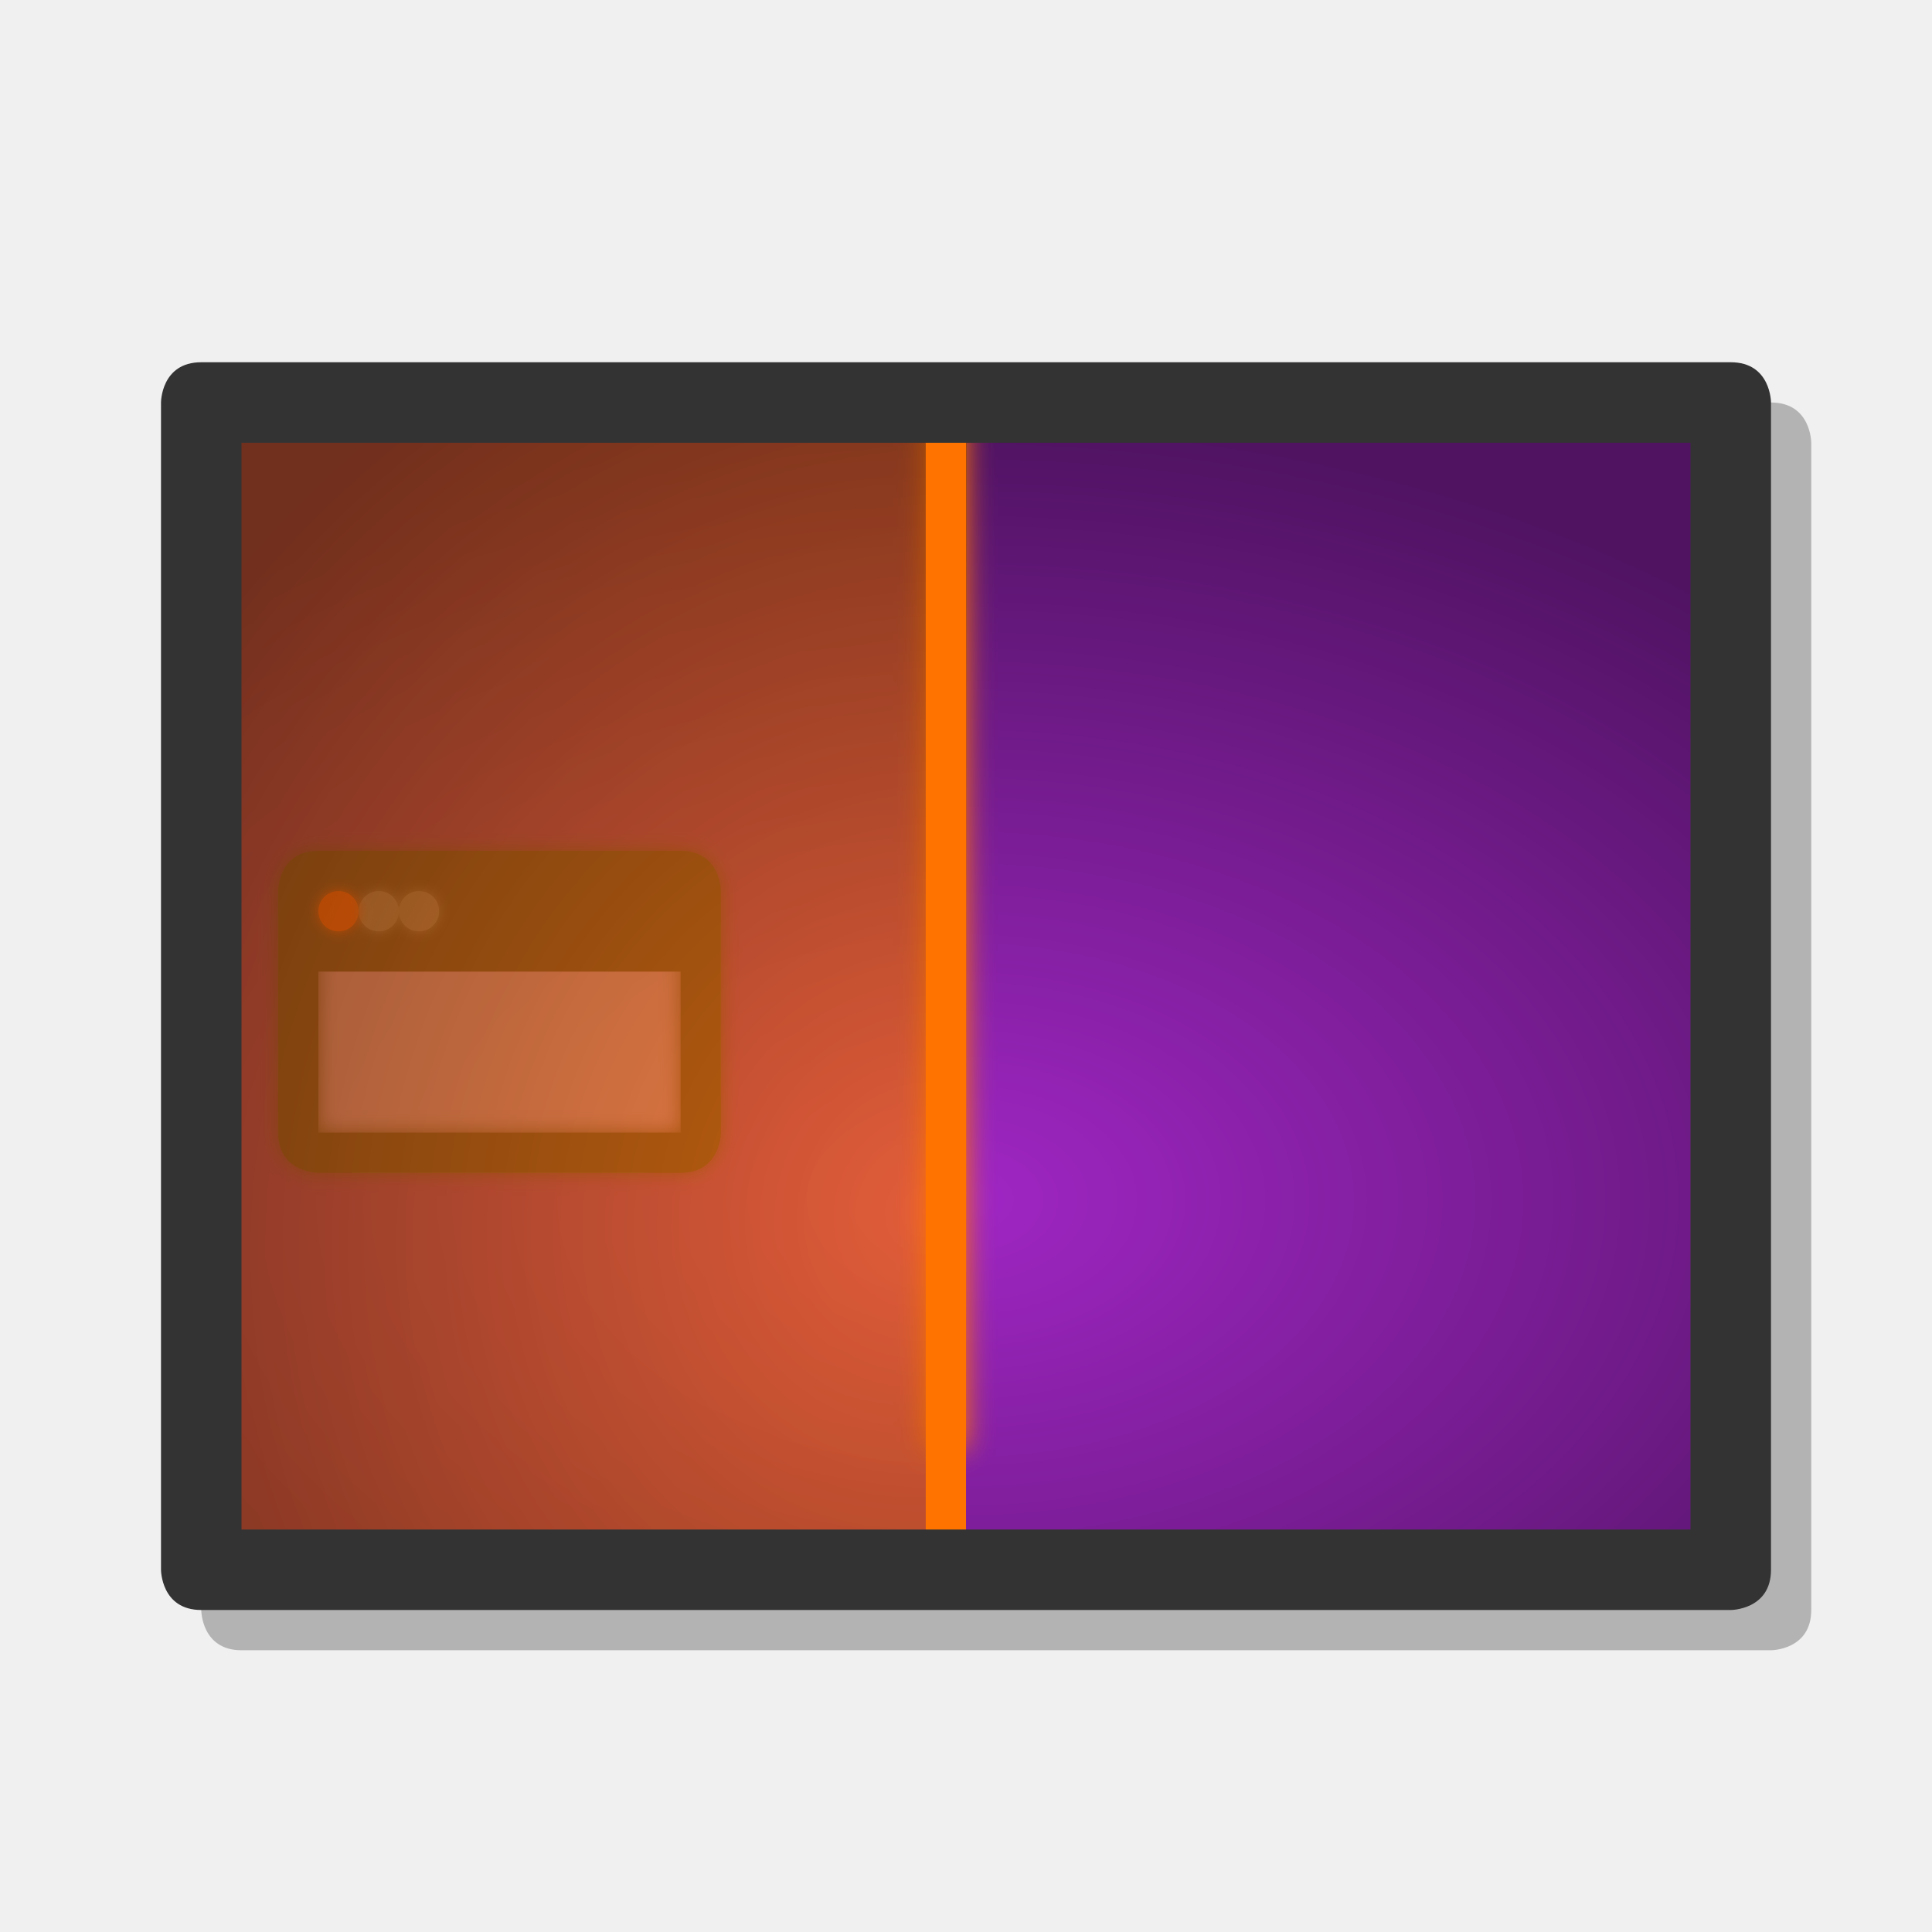
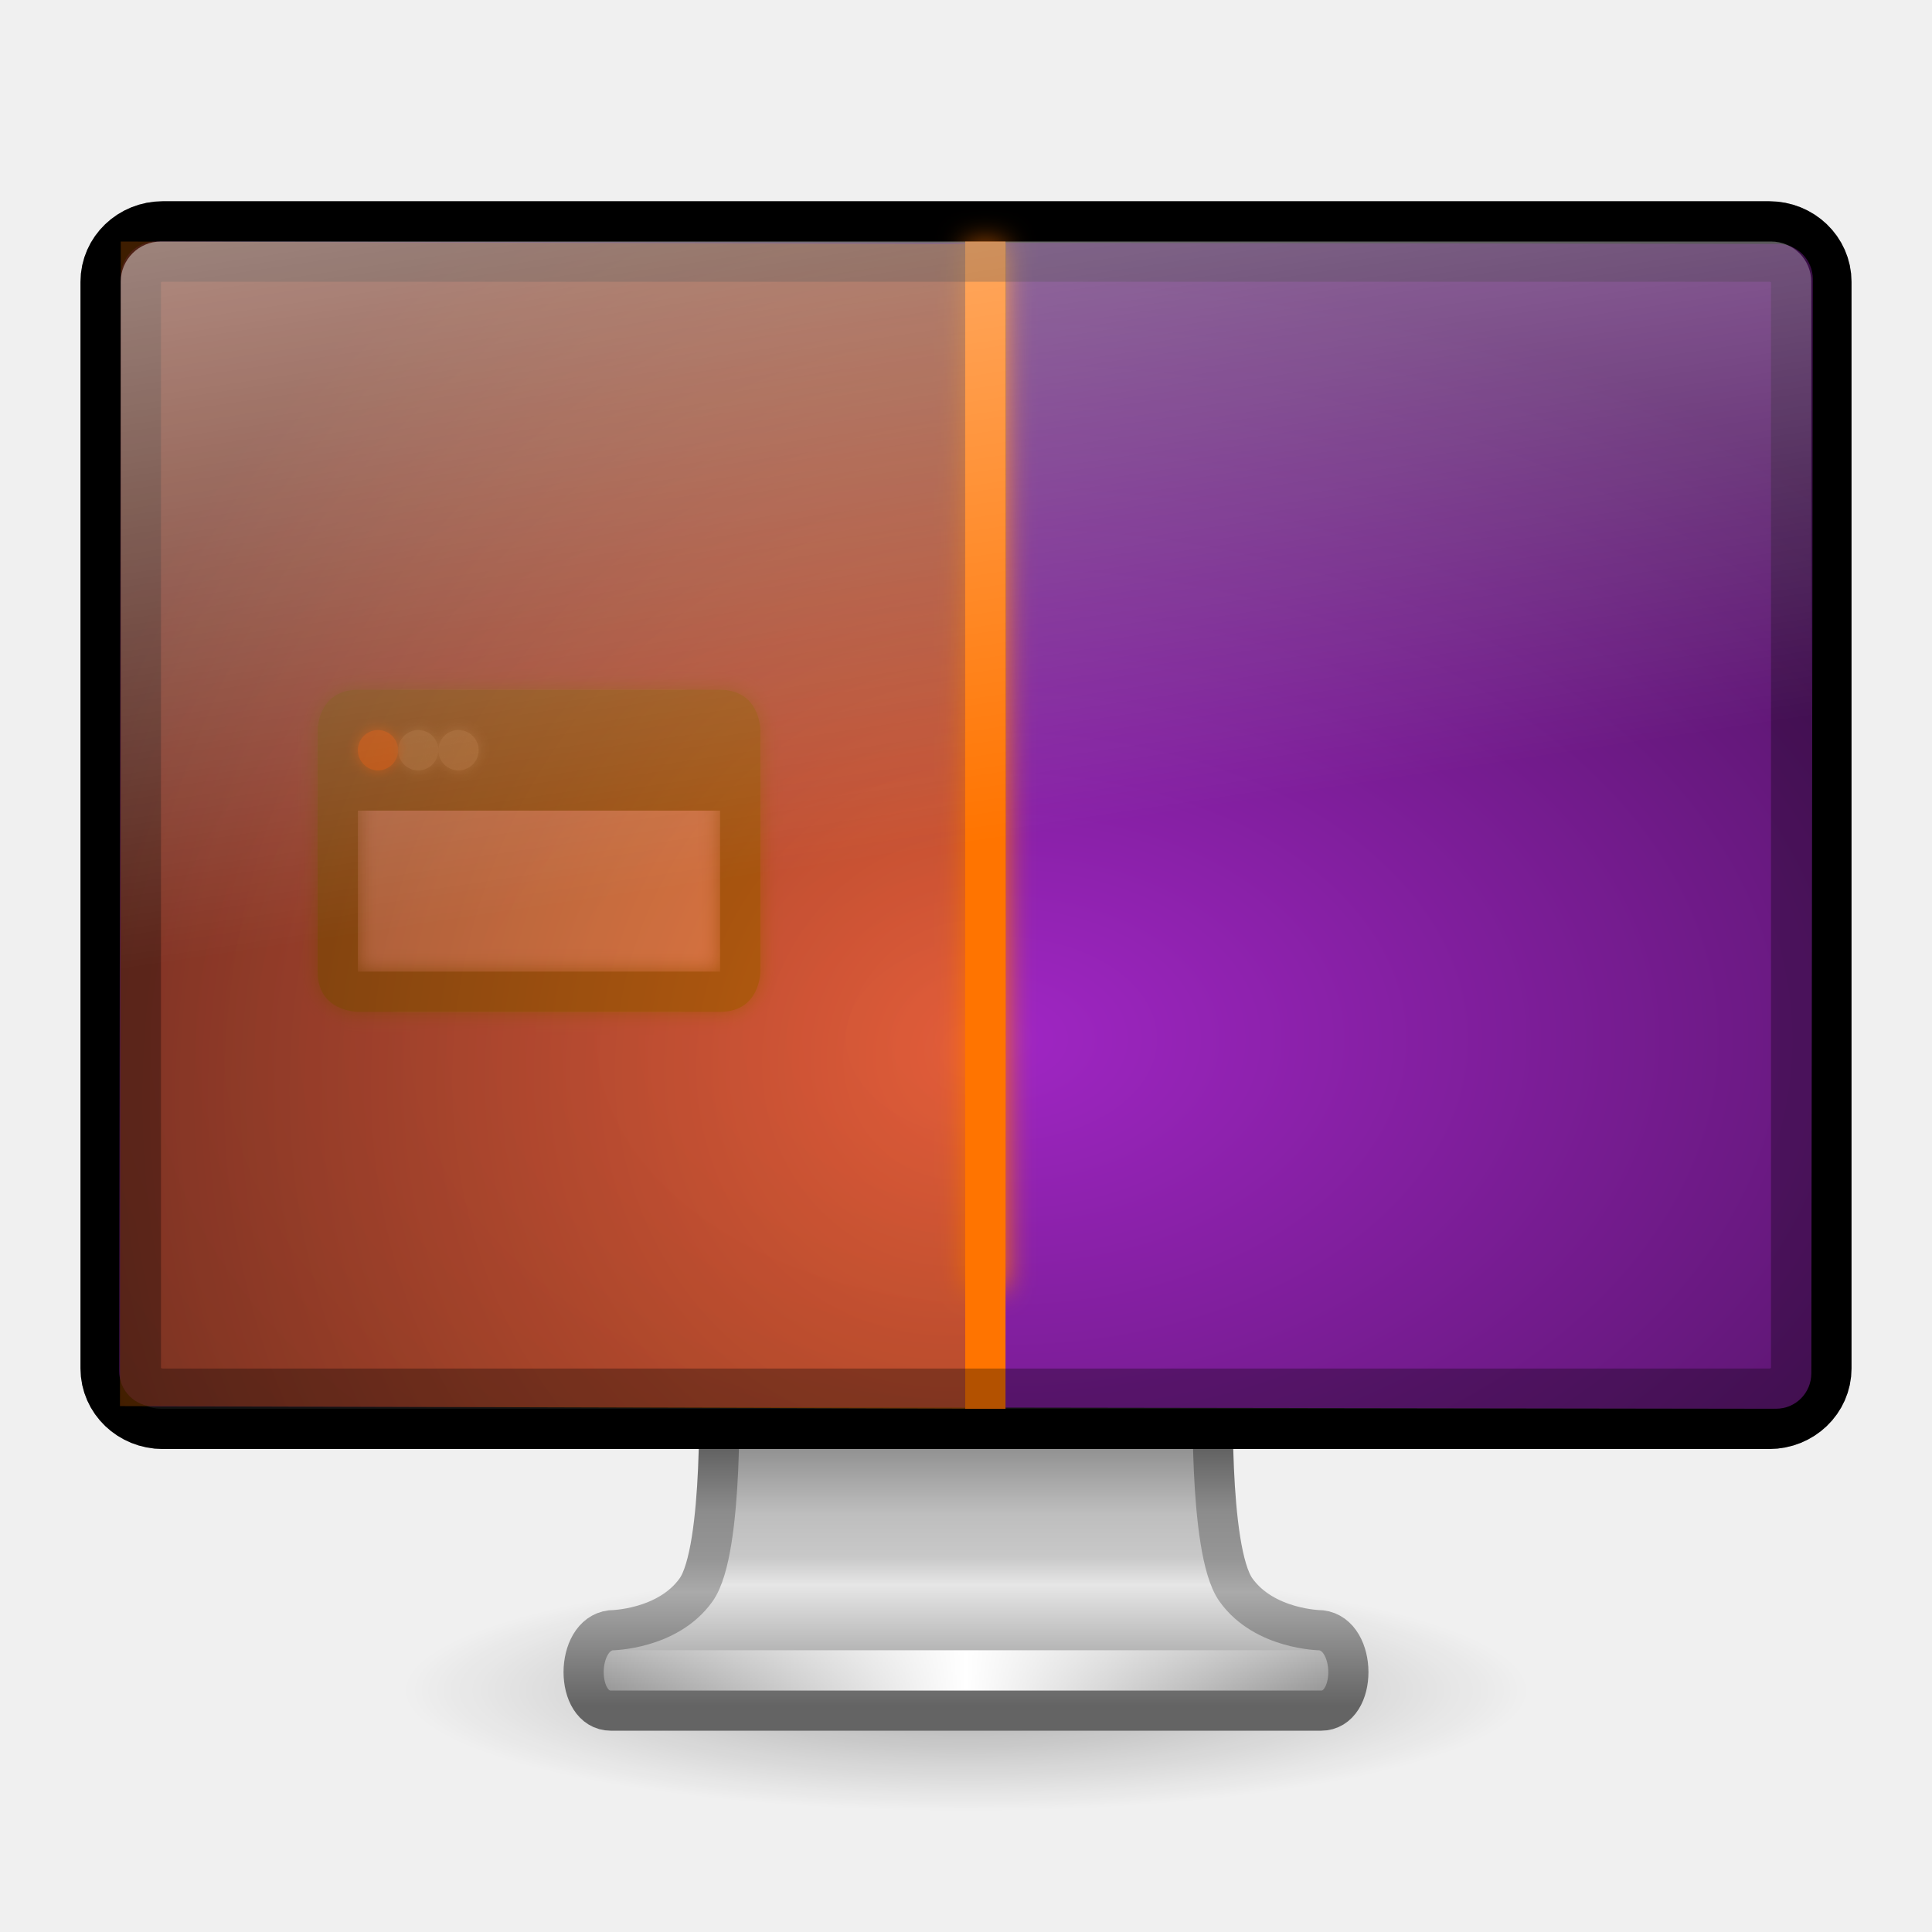
<svg xmlns="http://www.w3.org/2000/svg" xmlns:xlink="http://www.w3.org/1999/xlink" width="48" height="48" id="svg2985" version="1.1">
  <defs id="defs2987">
    <linearGradient id="linearGradient4195">
      <stop id="stop4197" offset="0" style="stop-color:#df5e28;stop-opacity:0.941;" />
      <stop id="stop4199" offset="1" style="stop-color:#1a1716;stop-opacity:0.941" />
    </linearGradient>
    <linearGradient id="linearGradient10954">
      <stop style="stop-color:#909090;stop-opacity:1;" offset="0" id="stop10956" />
      <stop style="stop-color:#cecece;stop-opacity:1" offset="1" id="stop10958" />
    </linearGradient>
    <linearGradient id="linearGradient10938">
      <stop style="stop-color:#dadada;stop-opacity:1" offset="0" id="stop10940" />
      <stop style="stop-color:#f6f6f5;stop-opacity:1" offset="1" id="stop10942" />
    </linearGradient>
    <linearGradient id="linearGradient11438">
      <stop style="stop-color:#babdb6;stop-opacity:1;" offset="0" id="stop11440" />
      <stop style="stop-color:#4a4d46;stop-opacity:1" offset="1" id="stop11442" />
    </linearGradient>
    <linearGradient id="linearGradient10966">
      <stop style="stop-color:#ffffff;stop-opacity:1;" offset="0" id="stop10968" />
      <stop style="stop-color:#f0f0f0;stop-opacity:1" offset="1" id="stop10970" />
    </linearGradient>
    <linearGradient id="linearGradient11473">
      <stop style="stop-color:#3877c4;stop-opacity:1;" offset="0" id="stop11475" />
      <stop id="stop7562" offset="1" style="stop-color:#1c3b62;stop-opacity:1;" />
    </linearGradient>
    <linearGradient id="linearGradient4788">
      <stop id="stop4790" offset="0" style="stop-color:#ffffff;stop-opacity:1;" />
      <stop id="stop4792" offset="1" style="stop-color:#ffffff;stop-opacity:0;" />
    </linearGradient>
    <radialGradient xlink:href="#linearGradient12771" id="radialGradient12777" cx="144.167" cy="129.174" fx="144.167" fy="129.174" r="97.906" gradientTransform="matrix(1.16579,-0.05054328,0.0329754,0.746793,-28.16094,39.99441)" gradientUnits="userSpaceOnUse" />
    <linearGradient id="linearGradient12771">
      <stop style="stop-color:#ffffff;stop-opacity:1;" offset="0" id="stop12773" />
      <stop style="stop-color:#ffffff;stop-opacity:0;" offset="1" id="stop12775" />
    </linearGradient>
    <radialGradient xlink:href="#linearGradient12771" id="radialGradient3521" cx="144.167" cy="129.174" fx="144.167" fy="129.174" r="97.906" gradientTransform="matrix(1.16579,-0.05054328,0.0329754,0.746793,-28.16094,39.99441)" gradientUnits="userSpaceOnUse" />
    <radialGradient xlink:href="#linearGradient12771" id="radialGradient3529" cx="144.167" cy="129.174" fx="144.167" fy="129.174" r="97.906" gradientTransform="matrix(1.16579,-0.05054328,0.0329754,0.746793,-28.16094,39.99441)" gradientUnits="userSpaceOnUse" />
    <radialGradient xlink:href="#linearGradient12771" id="radialGradient3537" cx="144.167" cy="129.174" fx="144.167" fy="129.174" r="97.906" gradientTransform="matrix(1.16579,-0.05054328,0.0329754,0.746793,-28.16094,39.99441)" gradientUnits="userSpaceOnUse" />
    <radialGradient xlink:href="#linearGradient12771" id="radialGradient3545" cx="144.167" cy="129.174" fx="144.167" fy="129.174" r="97.906" gradientTransform="matrix(1.16579,-0.05054328,0.0329754,0.746793,-28.16094,39.99441)" gradientUnits="userSpaceOnUse" />
    <radialGradient xlink:href="#linearGradient12771" id="radialGradient3553" cx="144.167" cy="129.174" fx="144.167" fy="129.174" r="97.906" gradientTransform="matrix(1.16579,-0.05054328,0.0329754,0.746793,-28.16094,39.99441)" gradientUnits="userSpaceOnUse" />
    <radialGradient xlink:href="#linearGradient12771" id="radialGradient3561" cx="144.167" cy="129.174" fx="144.167" fy="129.174" r="97.906" gradientTransform="matrix(1.16579,-0.05054328,0.0329754,0.746793,-28.16094,39.99441)" gradientUnits="userSpaceOnUse" />
    <radialGradient xlink:href="#linearGradient12771" id="radialGradient3569" cx="144.167" cy="129.174" fx="144.167" fy="129.174" r="97.906" gradientTransform="matrix(1.16579,-0.05054328,0.0329754,0.746793,-28.16094,39.99441)" gradientUnits="userSpaceOnUse" />
    <radialGradient xlink:href="#linearGradient12771" id="radialGradient3577" cx="144.167" cy="129.174" fx="144.167" fy="129.174" r="97.906" gradientTransform="matrix(1.16579,-0.05054328,0.0329754,0.746793,-28.16094,39.99441)" gradientUnits="userSpaceOnUse" />
    <radialGradient xlink:href="#linearGradient12771" id="radialGradient3585" cx="144.167" cy="129.174" fx="144.167" fy="129.174" r="97.906" gradientTransform="matrix(1.16579,-0.05054328,0.0329754,0.746793,-28.16094,39.99441)" gradientUnits="userSpaceOnUse" />
    <radialGradient xlink:href="#linearGradient12771" id="radialGradient3593" cx="144.167" cy="129.174" fx="144.167" fy="129.174" r="97.906" gradientTransform="matrix(1.16579,-0.05054328,0.0329754,0.746793,-28.16094,39.99441)" gradientUnits="userSpaceOnUse" />
    <radialGradient xlink:href="#linearGradient12771" id="radialGradient3601" cx="144.167" cy="129.174" fx="144.167" fy="129.174" r="97.906" gradientTransform="matrix(1.16579,-0.05054328,0.0329754,0.746793,-28.16094,39.99441)" gradientUnits="userSpaceOnUse" />
    <radialGradient r="97.906" fy="129.174" fx="144.167" cy="129.174" cx="144.167" gradientTransform="matrix(1.16579,-0.05054328,0.0329754,0.746793,-28.16094,39.99441)" gradientUnits="userSpaceOnUse" id="radialGradient3665" xlink:href="#linearGradient12771" />
    <radialGradient xlink:href="#linearGradient10966" id="radialGradient3348" gradientUnits="userSpaceOnUse" gradientTransform="matrix(0.1709132,2.3948575e-4,-1.885288e-4,0.1345469,-0.8241495,18.42583)" cx="149.565" cy="258.761" fx="149.565" fy="258.761" r="116.231" />
    <linearGradient xlink:href="#linearGradient10938" id="linearGradient3355" gradientUnits="userSpaceOnUse" gradientTransform="matrix(0.1760192,0,0,0.1798063,-1.587065,12.33736)" x1="134.833" y1="68.529" x2="171.903" y2="206.876" />
    <linearGradient xlink:href="#linearGradient11438" id="linearGradient3357" gradientUnits="userSpaceOnUse" x1="184.951" y1="149.21" x2="185.071" y2="236.397" gradientTransform="matrix(0.1798054,0,0,0.1798054,-0.6386018,10.85333)" />
    <radialGradient xlink:href="#linearGradient12771" id="radialGradient3387" gradientUnits="userSpaceOnUse" gradientTransform="matrix(1.16579,-0.05054328,0.0329754,0.746793,-28.16094,39.99441)" cx="144.167" cy="129.174" fx="144.167" fy="129.174" r="97.906" />
    <radialGradient xlink:href="#linearGradient4788" id="radialGradient3404" gradientUnits="userSpaceOnUse" gradientTransform="matrix(-1.824376,0.00876531,-0.00620867,-1.307801,609.5291,98.0673)" cx="326.021" cy="58" fx="326.021" fy="58" r="12.5" />
    <radialGradient xlink:href="#linearGradient4788" id="radialGradient3407" gradientUnits="userSpaceOnUse" gradientTransform="matrix(-1.888202,0.00857771,-0.00642588,-1.279811,636.8603,96.52335)" cx="326.021" cy="58" fx="326.021" fy="58" r="12.5" />
    <radialGradient xlink:href="#linearGradient11473" id="radialGradient4014" gradientUnits="userSpaceOnUse" gradientTransform="matrix(0.2708409,0,0,0.1777665,-16.45829,8.840227)" cx="149.565" cy="190.137" fx="149.565" fy="190.137" r="108.515" />
    <radialGradient xlink:href="#linearGradient11473" id="radialGradient4017" gradientUnits="userSpaceOnUse" gradientTransform="matrix(0.2785812,3.9175803e-4,-2.5360296e-4,0.1816378,-17.6272,7.97491)" cx="149.565" cy="190.137" fx="149.565" fy="190.137" r="108.515" />
    <linearGradient xlink:href="#linearGradient10954" id="linearGradient4020" gradientUnits="userSpaceOnUse" gradientTransform="matrix(0.1696838,2.3939518e-4,-2.3776336e-4,0.1708486,-1.344677,13.52782)" x1="141.315" y1="237.286" x2="141.315" y2="57.029" />
    <radialGradient xlink:href="#linearGradient4195-5" id="radialGradient3889" gradientUnits="userSpaceOnUse" gradientTransform="matrix(0.2031251,-0.08812329,0.1236326,0.3357866,-42.38554,-18.85971)" cx="189.702" cy="230.104" fx="189.702" fy="230.104" r="108.515" />
    <linearGradient id="linearGradient4195-5">
      <stop id="stop4197-5" offset="0" style="stop-color:#ff5200;stop-opacity:1;" />
      <stop id="stop4199-9" offset="1" style="stop-color:#1a1716;stop-opacity:0.941" />
    </linearGradient>
    <radialGradient r="108.515" fy="230.104" fx="189.702" cy="230.104" cx="189.702" gradientTransform="matrix(0.2031251,-0.08812329,0.1236326,0.3357866,-42.94693,-18.04641)" gradientUnits="userSpaceOnUse" id="radialGradient3099" xlink:href="#linearGradient4195-5" />
    <linearGradient xlink:href="#linearGradient10954-4" id="linearGradient4020-4" gradientUnits="userSpaceOnUse" gradientTransform="matrix(0.1696838,2.3939518e-4,-2.3776336e-4,0.1708486,-4.944677,-6.472182)" x1="141.315" y1="237.286" x2="141.315" y2="57.029" />
    <linearGradient id="linearGradient10954-4">
      <stop style="stop-color:#a4a4a4;stop-opacity:1;" offset="0" id="stop10956-8" />
      <stop style="stop-color:#cecece;stop-opacity:1" offset="1" id="stop10958-8" />
    </linearGradient>
    <linearGradient xlink:href="#linearGradient10954-4" id="linearGradient6521" gradientUnits="userSpaceOnUse" gradientTransform="matrix(0.1696838,2.3939518e-4,-2.3776336e-4,0.1708486,-1.344678,13.52782)" x1="141.315" y1="237.286" x2="141.315" y2="57.029" />
    <radialGradient xlink:href="#linearGradient11473" id="radialGradient3843" gradientUnits="userSpaceOnUse" gradientTransform="matrix(0.2708409,0,0,0.1777665,-16.10474,8.839727)" cx="149.565" cy="190.137" fx="149.565" fy="190.137" r="108.515" />
    <radialGradient xlink:href="#linearGradient11473" id="radialGradient3848" gradientUnits="userSpaceOnUse" gradientTransform="matrix(0.2708409,0,0,0.1777665,-16.45829,8.840227)" cx="149.565" cy="190.137" fx="149.565" fy="190.137" r="108.515" />
    <radialGradient xlink:href="#linearGradient11473" id="radialGradient3865" gradientUnits="userSpaceOnUse" gradientTransform="matrix(0.2708409,0,0,0.1777665,-16.45829,8.840227)" cx="149.565" cy="190.137" fx="149.565" fy="190.137" r="108.515" />
    <radialGradient xlink:href="#linearGradient11473" id="radialGradient3910" gradientUnits="userSpaceOnUse" gradientTransform="matrix(0.2708409,0,0,0.1777665,-16.45275,12.84022)" cx="149.565" cy="190.137" fx="149.565" fy="190.137" r="108.515" />
    <radialGradient xlink:href="#linearGradient11473-9" id="radialGradient4014-8" gradientUnits="userSpaceOnUse" gradientTransform="matrix(0.2708409,0,0,0.1777665,-16.45829,8.840227)" cx="149.565" cy="190.137" fx="149.565" fy="190.137" r="108.515" />
    <linearGradient id="linearGradient11473-9">
      <stop style="stop-color:#a026c4;stop-opacity:1;" offset="0" id="stop11475-1" />
      <stop id="stop8072" offset="1" style="stop-color:#501362;stop-opacity:1;" />
    </linearGradient>
-     <filter color-interpolation-filters="sRGB" id="filter3920">
-       <feGaussianBlur stdDeviation="0.237" id="feGaussianBlur3922" />
-     </filter>
-     <filter color-interpolation-filters="sRGB" id="filter4015" x="-0.36" width="1.72" y="-0.36" height="1.72">
-       <feGaussianBlur stdDeviation="0.75" id="feGaussianBlur4017" />
-     </filter>
-     <filter color-interpolation-filters="sRGB" id="filter4025" x="-0.36" width="1.72" y="-0.36" height="1.72">
-       <feGaussianBlur stdDeviation="0.75" id="feGaussianBlur4027" />
-     </filter>
-     <filter color-interpolation-filters="sRGB" id="filter4035" x="-0.36" width="1.72" y="-0.36" height="1.72">
-       <feGaussianBlur stdDeviation="0.75" id="feGaussianBlur4037" />
-     </filter>
-     <radialGradient xlink:href="#linearGradient4195-0" id="radialGradient4193" gradientUnits="userSpaceOnUse" gradientTransform="matrix(0.1662361,-0.1567248,0.1383313,0.1676275,-34.27496,43.27019)" cx="186.191" cy="190.519" fx="186.191" fy="190.519" r="108.515" />
+     <radialGradient xlink:href="#linearGradient4195-0" id="radialGradient4193" gradientUnits="userSpaceOnUse" gradientTransform="matrix(0.1662361,-0.1567248,0.1383313,0.1676275,-34.2743,44.27018)" cx="186.191" cy="190.519" fx="186.191" fy="190.519" r="108.515" />
    <linearGradient id="linearGradient4195-0">
      <stop id="stop4197-7" offset="0" style="stop-color:#ff7400;stop-opacity:1;" />
      <stop style="stop-color:#7f3a00;stop-opacity:1;" offset="1" id="stop3847" />
    </linearGradient>
-     <radialGradient r="108.515" fy="190.137" fx="149.565" cy="190.137" cx="149.565" gradientTransform="matrix(0.2708409,0,0,0.1777665,-16.54394,11.97887)" gradientUnits="userSpaceOnUse" id="radialGradient3129" xlink:href="#linearGradient11473-9" />
-     <filter id="filter4002" x="-0.81" width="2.62" y="-0.031" height="1.062">
+     <radialGradient r="108.515" fy="190.137" fx="149.565" cy="190.137" cx="149.565" gradientTransform="matrix(0.2708409,0,0,0.1777665,-16.54255,12.97886)" gradientUnits="userSpaceOnUse" id="radialGradient3129" xlink:href="#linearGradient11473-9" />
+     <radialGradient cx="6.703" cy="73.616" r="7.228" fx="6.703" fy="73.616" id="radialGradient3001" xlink:href="#linearGradient10691-1" gradientUnits="userSpaceOnUse" gradientTransform="matrix(1.936801,0,0,0.4150287,11.01818,13.44736)" />
+     <linearGradient id="linearGradient10691-1">
+       <stop id="stop10693-3" style="stop-color:#000000;stop-opacity:1" offset="0" />
+       <stop id="stop10695-1" style="stop-color:#000000;stop-opacity:0" offset="1" />
+     </linearGradient>
+     <linearGradient x1="361.106" y1="87.05" x2="361.106" y2="94.396" id="linearGradient3832-9" xlink:href="#linearGradient3912" gradientUnits="userSpaceOnUse" gradientTransform="matrix(0.9964089,0,0,1.000144,-237.882,-27.01272)" />
+     <linearGradient id="linearGradient3912">
+       <stop id="stop3914" style="stop-color:#787878;stop-opacity:1" offset="0" />
+       <stop id="stop3916" style="stop-color:#bebebe;stop-opacity:1" offset="0.35" />
+       <stop id="stop3918" style="stop-color:#c8c8c8;stop-opacity:1" offset="0.494" />
+       <stop id="stop3920" style="stop-color:#e6e6e6;stop-opacity:1" offset="0.589" />
+       <stop id="stop3922" style="stop-color:#8c8c8c;stop-opacity:1" offset="1" />
+     </linearGradient>
+     <linearGradient x1="61.969" y1="35.944" x2="61.969" y2="43.378" id="linearGradient3834-6" xlink:href="#linearGradient3924" gradientUnits="userSpaceOnUse" gradientTransform="translate(57,24)" />
+     <linearGradient id="linearGradient3924">
+       <stop id="stop3926" style="stop-color:#464646;stop-opacity:1" offset="0" />
+       <stop id="stop3928" style="stop-color:#8c8c8c;stop-opacity:1" offset="0.35" />
+       <stop id="stop3930" style="stop-color:#969696;stop-opacity:1" offset="0.51" />
+       <stop id="stop3932" style="stop-color:#aaaaaa;stop-opacity:1" offset="0.62" />
+       <stop id="stop3934" style="stop-color:#646464;stop-opacity:1" offset="1" />
+     </linearGradient>
+     <linearGradient x1="15.574" y1="46.971" x2="23.578" y2="46.971" id="linearGradient2993" xlink:href="#linearGradient3342" gradientUnits="userSpaceOnUse" gradientTransform="matrix(1.117647,0,0,1,92.64803,19.529)" spreadMethod="reflect" />
+     <linearGradient id="linearGradient3342">
+       <stop id="stop3344" style="stop-color:#ffffff;stop-opacity:0" offset="0" />
+       <stop id="stop3346" style="stop-color:#ffffff;stop-opacity:1" offset="1" />
+     </linearGradient>
+     <radialGradient cx="12.244" cy="4.863" r="21" fx="12.244" fy="4.863" id="radialGradient2989" xlink:href="#linearGradient6712" gradientUnits="userSpaceOnUse" gradientTransform="matrix(1.416763,0.01999111,-0.01319114,1.117501,89.67443,29.59912)" />
+     <linearGradient id="linearGradient6712">
+       <stop id="stop6714" style="stop-color:#3c3c3c;stop-opacity:1" offset="0" />
+       <stop id="stop6716" style="stop-color:#1e1e1e;stop-opacity:1" offset="1" />
+     </linearGradient>
+     <linearGradient x1="12.938" y1="8.438" x2="15.25" y2="19.812" id="linearGradient2986" xlink:href="#linearGradient6592-2-7" gradientUnits="userSpaceOnUse" gradientTransform="matrix(1.095238,0,0,1.333332,92.71429,23)" />
+     <linearGradient id="linearGradient6592-2-7">
+       <stop id="stop6594-0-2" style="stop-color:#ffffff;stop-opacity:0.275" offset="0" />
+       <stop id="stop6596-2-5" style="stop-color:#ffffff;stop-opacity:0" offset="1" />
+     </linearGradient>
+     <radialGradient xlink:href="#linearGradient10691-1" id="radialGradient4111" gradientUnits="userSpaceOnUse" gradientTransform="matrix(1.936801,0,0,0.4150287,11.01818,11.44736)" cx="6.703" cy="73.616" fx="6.703" fy="73.616" r="7.228" />
+     <linearGradient xlink:href="#linearGradient3912" id="linearGradient4113" gradientUnits="userSpaceOnUse" gradientTransform="matrix(0.9964089,0,0,1.000144,-332.882,-52.01272)" x1="361.106" y1="87.05" x2="361.106" y2="94.396" />
+     <linearGradient xlink:href="#linearGradient3924" id="linearGradient4115" gradientUnits="userSpaceOnUse" gradientTransform="translate(-38,-1.000001)" x1="61.969" y1="35.944" x2="61.969" y2="43.378" />
+     <linearGradient xlink:href="#linearGradient3342" id="linearGradient4117" gradientUnits="userSpaceOnUse" gradientTransform="matrix(1.117647,0,0,1,-2.351969,-5.471004)" spreadMethod="reflect" x1="15.574" y1="46.971" x2="23.578" y2="46.971" />
+     <radialGradient xlink:href="#linearGradient6712" id="radialGradient4123" gradientUnits="userSpaceOnUse" gradientTransform="matrix(1.416763,0.01999111,-0.01319114,1.117501,-5.32557,6.599116)" cx="12.244" cy="4.863" fx="12.244" fy="4.863" r="21" />
+     <clipPath clipPathUnits="userSpaceOnUse" id="clipPath4898">
+       <rect style="fill:#1a1a1a;fill-opacity:1;stroke:none" id="rect4900" y="25.429" x="7.773" ry="0.715" rx="0.773" height="20.727" width="32.455" />
+     </clipPath>
+     <linearGradient xlink:href="#linearGradient3342" id="linearGradient4911" x1="17" y1="22" x2="14" y2="2" gradientUnits="userSpaceOnUse" />
+     <filter color-interpolation-filters="sRGB" id="filter4699">
+       <feGaussianBlur stdDeviation="0.212" id="feGaussianBlur4701" />
+     </filter>
+     <radialGradient r="108.515" fy="206.853" fx="150.134" cy="206.853" cx="150.134" gradientTransform="matrix(0.2708409,0,0,0.1777665,-16.59583,11.19451)" gradientUnits="userSpaceOnUse" id="radialGradient3216" xlink:href="#linearGradient11473-7" />
+     <linearGradient id="linearGradient11473-7">
+       <stop style="stop-color:#958ed1;stop-opacity:1;" offset="0" id="stop11475-9" />
+       <stop id="stop7776" offset="1" style="stop-color:#4a4768;stop-opacity:1;" />
+     </linearGradient>
+     <radialGradient xlink:href="#linearGradient11473-1" id="radialGradient3517" gradientUnits="userSpaceOnUse" gradientTransform="matrix(0.2708409,0,0,0.1777665,-16.36652,12.08164)" cx="149.292" cy="207.488" fx="149.292" fy="207.488" r="108.515" />
+     <linearGradient id="linearGradient11473-1">
+       <stop style="stop-color:#e74d75;stop-opacity:1;" offset="0" id="stop11475-16" />
+       <stop id="stop5517" offset="1" style="stop-color:#73263a;stop-opacity:1;" />
+     </linearGradient>
+     <radialGradient r="108.515" fy="206.853" fx="150.134" cy="206.853" cx="150.134" gradientTransform="matrix(0.2708409,0,0,0.1777665,-16.59583,11.19451)" gradientUnits="userSpaceOnUse" id="radialGradient3216-7" xlink:href="#linearGradient11473-7-9" />
+     <linearGradient id="linearGradient11473-7-9">
+       <stop style="stop-color:#e6c42a;stop-opacity:1;" offset="0" id="stop11475-9-4" />
+       <stop id="stop7776-1" offset="1" style="stop-color:#706a30;stop-opacity:1;" />
+     </linearGradient>
+     <linearGradient id="linearGradient4195-5-2">
+       <stop id="stop4197-5-2" offset="0" style="stop-color:#ff2e00;stop-opacity:1;" />
+       <stop style="stop-color:#7f1d00;stop-opacity:1;" offset="1" id="stop3832" />
+     </linearGradient>
+     <linearGradient id="linearGradient5967">
+       <stop id="stop5969" offset="0" style="stop-color:#ff2e00;stop-opacity:1;" />
+       <stop style="stop-color:#7f1d00;stop-opacity:1;" offset="1" id="stop5971" />
+     </linearGradient>
+     <radialGradient r="108.515" fy="206.025" fx="153.307" cy="206.025" cx="153.307" gradientTransform="matrix(0.2708409,0,0,0.1777665,-16.45394,12.34023)" gradientUnits="userSpaceOnUse" id="radialGradient3094" xlink:href="#linearGradient11473-2" />
+     <linearGradient id="linearGradient11473-2">
+       <stop style="stop-color:#777777;stop-opacity:1;" offset="0" id="stop11475-160" />
+       <stop id="stop3903" offset="1" style="stop-color:#3b3b3b;stop-opacity:1;" />
+     </linearGradient>
+     <radialGradient r="108.515" fy="199.474" fx="151.085" cy="199.474" cx="151.085" gradientTransform="matrix(0.2708409,0,0,0.1777665,-16.85213,13.50627)" gradientUnits="userSpaceOnUse" id="radialGradient3151" xlink:href="#linearGradient11473-0" />
+     <linearGradient id="linearGradient11473-0">
+       <stop style="stop-color:#ff6a00;stop-opacity:1;" offset="0" id="stop11475-2" />
+       <stop id="stop7266" offset="1" style="stop-color:#892e1d;stop-opacity:1;" />
+     </linearGradient>
+     <radialGradient xlink:href="#linearGradient11473-14" id="radialGradient4014-1" gradientUnits="userSpaceOnUse" gradientTransform="matrix(0.2708409,0,0,0.1777665,-16.81502,11.20073)" cx="149.565" cy="190.137" fx="149.565" fy="190.137" r="108.515" />
+     <linearGradient id="linearGradient11473-14">
+       <stop style="stop-color:#4db4e7;stop-opacity:1;" offset="0" id="stop11475-4" />
+       <stop id="stop4036" offset="1" style="stop-color:#265a73;stop-opacity:1;" />
+     </linearGradient>
+     <radialGradient xlink:href="#linearGradient11473-4" id="radialGradient3910-1" gradientUnits="userSpaceOnUse" gradientTransform="matrix(0.2708409,0,0,0.1777665,-16.45413,11.84022)" cx="149.616" cy="208.846" fx="149.616" fy="208.846" r="108.515" />
+     <linearGradient id="linearGradient11473-4">
+       <stop style="stop-color:#3877c4;stop-opacity:1;" offset="0" id="stop11475-0" />
+       <stop id="stop7562-6" offset="1" style="stop-color:#1c3b62;stop-opacity:1;" />
+     </linearGradient>
+     <radialGradient r="108.515" fy="208.846" fx="149.616" cy="208.846" cx="149.616" gradientTransform="matrix(0.2708409,0,0,0.1777665,-19.60381,5.115861)" gradientUnits="userSpaceOnUse" id="radialGradient6830" xlink:href="#linearGradient11473-4" />
+     <radialGradient r="108.515" fy="190.137" fx="149.565" cy="190.137" cx="149.565" gradientTransform="matrix(0.2708409,0,0,0.1777665,-16.54394,11.97887)" gradientUnits="userSpaceOnUse" id="radialGradient3129-4" xlink:href="#linearGradient11473-9-1" />
+     <linearGradient id="linearGradient11473-9-1">
+       <stop style="stop-color:#a026c4;stop-opacity:1;" offset="0" id="stop11475-1-8" />
+       <stop id="stop8072-7" offset="1" style="stop-color:#501362;stop-opacity:1;" />
+     </linearGradient>
+     <filter color-interpolation-filters="sRGB" id="filter4002" x="-0.81" width="2.62" y="-0.031" height="1.062">
      <feGaussianBlur stdDeviation="0.338" id="feGaussianBlur4004" />
    </filter>
+     <filter color-interpolation-filters="sRGB" id="filter3920">
+       <feGaussianBlur stdDeviation="0.237" id="feGaussianBlur3922" />
+     </filter>
+     <filter color-interpolation-filters="sRGB" id="filter4015" x="-0.36" width="1.72" y="-0.36" height="1.72">
+       <feGaussianBlur stdDeviation="0.75" id="feGaussianBlur4017" />
+     </filter>
+     <filter color-interpolation-filters="sRGB" id="filter4025" x="-0.36" width="1.72" y="-0.36" height="1.72">
+       <feGaussianBlur stdDeviation="0.75" id="feGaussianBlur4027" />
+     </filter>
+     <filter color-interpolation-filters="sRGB" id="filter4035" x="-0.36" width="1.72" y="-0.36" height="1.72">
+       <feGaussianBlur stdDeviation="0.75" id="feGaussianBlur4037" />
+     </filter>
+     <radialGradient xlink:href="#linearGradient4195-0-0" id="radialGradient4193-1" gradientUnits="userSpaceOnUse" gradientTransform="matrix(0.1662361,-0.1567248,0.1383313,0.1676275,-33.29657,39.26726)" cx="186.191" cy="190.519" fx="186.191" fy="190.519" r="108.515" />
+     <linearGradient id="linearGradient4195-0-0">
+       <stop id="stop4197-7-5" offset="0" style="stop-color:#ff7400;stop-opacity:1;" />
+       <stop style="stop-color:#7f3a00;stop-opacity:1;" offset="1" id="stop3847-5" />
+     </linearGradient>
+     <radialGradient r="108.515" fy="190.137" fx="149.565" cy="190.137" cx="149.565" gradientTransform="matrix(0.2708409,0,0,0.1777665,-15.56848,7.977482)" gradientUnits="userSpaceOnUse" id="radialGradient7001" xlink:href="#linearGradient11473-9-1" />
  </defs>
-   <g id="layer1" transform="translate(0,-16)">
-     <path id="path4010" d="m 6,26 c -1,0 -1,1 -1,1 l 0,29 c 0,0 0,1 1,1 l 38,0 c 0,0 1,0 1,-1 l 0,-29 c 0,0 0,-1 -1,-1 z m 37,2 0,27 -36,0 0,-27 z" style="color:#000000;fill:#b3b3b3;fill-opacity:1;fill-rule:nonzero;stroke:none;stroke-width:10.116;marker:none;visibility:visible;display:inline;overflow:visible;enable-background:new" />
-     <rect transform="matrix(0.999999,0.00141561,-0.00138697,0.999999,0,0)" ry="0.877" rx="0.872" y="25.993" x="5.036" height="28.946" width="38.04" id="rect10538" style="color:#000000;fill:url(#radialGradient3129);fill-opacity:1;fill-rule:nonzero;stroke:none;stroke-width:2;marker:none;visibility:visible;display:inline;overflow:visible;enable-background:accumulate" />
-     <rect ry="0" rx="0.455" y="26" x="23" height="26" width="1" id="rect4000" style="fill:#ff7400;fill-opacity:1;stroke:none;filter:url(#filter4002)" />
-     <g transform="translate(-4.089998,10.139)" id="g4206">
+   <g id="layer2">
+     <path d="m 38,42 c 0,1.657 -6.268,3 -14,3 -7.732,0 -14,-1.343 -14,-3 0,-1.657 6.268,-3 14,-3 7.732,0 14,1.343 14,3 l 0,0 z" id="path2589" style="opacity:0.3;fill:url(#radialGradient4111);fill-opacity:1;fill-rule:nonzero;stroke:none;stroke-width:0.8;marker:none;visibility:visible;display:inline;overflow:visible" />
+     <path d="m 17.859,34.25 c 0,0 0.142,4.258 -0.565,5.25 -0.707,0.992 -2.114,1.004 -2.114,1.004 -0.903,0.104 -0.91,1.996 0,1.996 l 17.64,0 c 0.91,0 0.903,-1.893 0,-1.996 0,0 -1.407,-0.012 -2.114,-1.004 -0.707,-0.992 -0.565,-5.25 -0.565,-5.25 l -12.281,0 z" id="rect1789" style="color:#000000;fill:url(#linearGradient4113);fill-opacity:1;fill-rule:nonzero;stroke:url(#linearGradient4115);stroke-width:0.998;stroke-linecap:round;stroke-linejoin:round;stroke-miterlimit:4;stroke-opacity:1;stroke-dasharray:none;stroke-dashoffset:0.5;marker:none;visibility:visible;display:inline;overflow:visible;enable-background:new" />
+     <path d="m 15.613,41.5 16.774,0" id="path3340" style="fill:none;stroke:url(#linearGradient4117);stroke-width:1px;stroke-linecap:square;stroke-linejoin:miter;stroke-opacity:1" />
+     <rect style="fill:none;stroke:#000000;stroke-width:2;stroke-linecap:round;stroke-linejoin:round;stroke-miterlimit:4;stroke-opacity:1;stroke-dasharray:none;stroke-dashoffset:0.5" id="rect4125" y="6" x="3" ry="1" rx="1.044" height="29" width="42" />
+     <rect width="42" height="29" rx="1" ry="1" x="3" y="6" id="rect2722" style="fill:#1a1a1a;fill-opacity:1;stroke:none" />
+     <rect width="40" height="27" x="4" y="7" id="rect2716" style="fill:url(#radialGradient4123);fill-opacity:1;fill-rule:evenodd;stroke:none;display:inline;enable-background:new" ry="1" />
+   </g>
+   <g id="layer1" transform="translate(0,-16)" style="display:inline">
+     <rect transform="matrix(0.999999,0.00141561,-0.00138697,0.999999,0,0)" ry="0.877" rx="0.872" y="21.996" x="3.031" height="28.941" width="42.04" id="rect10538" style="color:#000000;fill:url(#radialGradient7001);fill-opacity:1;fill-rule:nonzero;stroke:none;stroke-width:2;marker:none;visibility:visible;display:inline;overflow:visible;enable-background:accumulate" />
+     <rect ry="0" rx="0.455" y="22" x="23.981" height="26" width="1" id="rect4000" style="fill:#ff7400;fill-opacity:1;stroke:none;filter:url(#filter4002)" />
+     <g transform="translate(-3.108992,6.139002)" id="g4206">
      <path style="font-size:medium;font-style:normal;font-variant:normal;font-weight:normal;font-stretch:normal;text-indent:0;text-align:start;text-decoration:none;line-height:normal;letter-spacing:normal;word-spacing:normal;text-transform:none;direction:ltr;block-progression:tb;writing-mode:lr-tb;text-anchor:start;baseline-shift:baseline;color:#000000;fill:#8100ff;fill-opacity:0;stroke:none;stroke-width:2;marker:none;visibility:visible;display:inline;overflow:visible;enable-background:accumulate;font-family:Sans;-inkscape-font-specification:Sans" d="m 11.938,27.5 c -1,0 -1,1 -1,1 l 0,6 c 0,1 1,1 1,1 l 9,0 c 1,0 1,-1 1,-1 l 0,-6 c 0,0 0,-1 -1,-1 z m 0,2 9,0 0,5 -9,0 z" id="rect3818" />
      <path style="font-size:medium;font-style:normal;font-variant:normal;font-weight:normal;font-stretch:normal;text-indent:0;text-align:start;text-decoration:none;line-height:normal;letter-spacing:normal;word-spacing:normal;text-transform:none;direction:ltr;block-progression:tb;writing-mode:lr-tb;text-anchor:start;baseline-shift:baseline;opacity:0.5;color:#000000;fill:#ffffff;fill-opacity:1;fill-rule:nonzero;stroke:none;stroke-width:2;marker:none;visibility:visible;display:inline;overflow:visible;enable-background:accumulate;font-family:Sans;-inkscape-font-specification:Sans" d="m 13,27 c -1.091,0 -2,0.909 -2,2 l 0,4 c 0,1.091 0.909,2 2,2 l 7,0 c 1.091,0 2,-0.909 2,-2 l 0,-4 c 0,-1.091 -0.909,-2 -2,-2 z" id="rect3822" />
      <path id="path3918" d="m 12,27 c -1,0 -1,1 -1,1 l 0,6 c 0,1 1,1 1,1 l 9,0 c 1,0 1,-1 1,-1 l 0,-6 c 0,0 0,-1 -1,-1 z m 0,2 9,0 0,5 -9,0 z" style="font-size:medium;font-style:normal;font-variant:normal;font-weight:normal;font-stretch:normal;text-indent:0;text-align:start;text-decoration:none;line-height:normal;letter-spacing:normal;word-spacing:normal;text-transform:none;direction:ltr;block-progression:tb;writing-mode:lr-tb;text-anchor:start;baseline-shift:baseline;color:#000000;fill:#333333;fill-opacity:1;stroke:none;stroke-width:2;marker:none;visibility:visible;display:inline;overflow:visible;filter:url(#filter3920);enable-background:accumulate;font-family:Sans;-inkscape-font-specification:Sans" />
      <path style="font-size:medium;font-style:normal;font-variant:normal;font-weight:normal;font-stretch:normal;text-indent:0;text-align:start;text-decoration:none;line-height:normal;letter-spacing:normal;word-spacing:normal;text-transform:none;direction:ltr;block-progression:tb;writing-mode:lr-tb;text-anchor:start;baseline-shift:baseline;color:#000000;fill:#333333;fill-opacity:1;stroke:none;stroke-width:2;marker:none;visibility:visible;display:inline;overflow:visible;enable-background:accumulate;font-family:Sans;-inkscape-font-specification:Sans" d="m 12,27 c -1,0 -1,1 -1,1 l 0,6 c 0,1 1,1 1,1 l 9,0 c 1,0 1,-1 1,-1 l 0,-6 c 0,0 0,-1 -1,-1 z m 0,3 9,0 0,4 -9,0 z" id="rect3818-4" />
      <g transform="translate(-1,-1)" id="g4039">
        <path transform="matrix(0.2,0,0,0.2,2,25.4)" d="M 60,20.5 C 60,21.881 58.881,23 57.5,23 56.119,23 55,21.881 55,20.5 55,19.119 56.119,18 57.5,18 c 1.381,0 2.5,1.119 2.5,2.5 z" id="path3979" style="fill:#dd4814;fill-opacity:1;stroke:none" />
        <path transform="matrix(0.2,0,0,0.2,3,25.4)" d="M 60,20.5 C 60,21.881 58.881,23 57.5,23 56.119,23 55,21.881 55,20.5 55,19.119 56.119,18 57.5,18 c 1.381,0 2.5,1.119 2.5,2.5 z" id="path4005" style="fill:#777777;fill-opacity:1;stroke:none" />
        <path style="fill:#777777;fill-opacity:1;stroke:none" id="path4007" d="M 60,20.5 C 60,21.881 58.881,23 57.5,23 56.119,23 55,21.881 55,20.5 55,19.119 56.119,18 57.5,18 c 1.381,0 2.5,1.119 2.5,2.5 z" transform="matrix(0.2,0,0,0.2,4,25.4)" />
        <path style="fill:#777777;fill-opacity:1;stroke:none;filter:url(#filter4015)" id="path4009" d="M 60,20.5 C 60,21.881 58.881,23 57.5,23 56.119,23 55,21.881 55,20.5 55,19.119 56.119,18 57.5,18 c 1.381,0 2.5,1.119 2.5,2.5 z" transform="matrix(0.2,0,0,0.2,3,25.4)" />
        <path transform="matrix(0.2,0,0,0.2,4,25.4)" d="M 60,20.5 C 60,21.881 58.881,23 57.5,23 56.119,23 55,21.881 55,20.5 55,19.119 56.119,18 57.5,18 c 1.381,0 2.5,1.119 2.5,2.5 z" id="path4019" style="fill:#777777;fill-opacity:1;stroke:none;filter:url(#filter4025)" />
        <path style="fill:#dd4814;fill-opacity:1;stroke:none;filter:url(#filter4035)" id="path4029" d="M 60,20.5 C 60,21.881 58.881,23 57.5,23 56.119,23 55,21.881 55,20.5 55,19.119 56.119,18 57.5,18 c 1.381,0 2.5,1.119 2.5,2.5 z" transform="matrix(0.2,0,0,0.2,2,25.4)" />
      </g>
    </g>
-     <rect style="opacity:0.7;color:#000000;fill:url(#radialGradient4193);fill-opacity:1;fill-rule:nonzero;stroke:none;stroke-width:2;marker:none;visibility:visible;display:inline;overflow:visible;enable-background:accumulate" id="rect4191" width="19.019" height="28.943" x="5.017" y="25.985" rx="0" ry="0" transform="matrix(0.9999955,0.00299182,-6.5625802e-4,0.9999998,0,0)" />
-     <rect style="fill:none;stroke:none" id="rect4189" width="16.705" height="23.776" x="6.718" y="26.253" rx="0.872" ry="0.877" />
-     <rect style="fill:#ff7400;fill-opacity:1;stroke:none" id="rect4201" width="1" height="29" x="23" y="26" rx="0.455" ry="0" />
-     <path style="color:#000000;fill:#333333;fill-opacity:1;fill-rule:nonzero;stroke:none;stroke-width:10.116;marker:none;visibility:visible;display:inline;overflow:visible;enable-background:new" d="m 5,25 c -1,0 -1,1 -1,1 l 0,29 c 0,0 0,1 1,1 l 38,0 c 0,0 1,0 1,-1 l 0,-29 c 0,0 0,-1 -1,-1 z m 37,2 0,27 -36,0 0,-27 z" id="rect3070" />
-     <rect style="fill:none;stroke:none" id="rect4189-3" width="16.705" height="23.776" x="6.628" y="26.391" rx="0.872" ry="0.877" />
+     <rect style="opacity:0.7;color:#000000;fill:url(#radialGradient4193-1);fill-opacity:1;fill-rule:nonzero;stroke:none;stroke-width:2;marker:none;visibility:visible;display:inline;overflow:visible;enable-background:accumulate" id="rect4191" width="22" height="28.934" x="3.014" y="21.991" rx="0" ry="0" transform="matrix(0.9999955,0.00299182,-6.5625802e-4,0.9999998,0,0)" />
+     <rect style="fill:none;stroke:none" id="rect4189" width="16.705" height="23.776" x="7.699" y="22.253" rx="0.872" ry="0.877" />
+     <rect style="fill:#ff7400;fill-opacity:1;stroke:none" id="rect4201" width="1" height="29" x="23.981" y="22" rx="0.455" ry="0" />
+     <rect style="fill:none;stroke:none" id="rect4189-3" width="16.705" height="23.776" x="7.609" y="22.391" rx="0.872" ry="0.877" />
+   </g>
+   <g id="layer3" style="display:inline">
+     <rect width="42" height="29" rx="1.044" ry="1" x="3" y="6" id="rect4916" style="opacity:0.3;fill:none;stroke:#000000;stroke-width:2;stroke-linecap:round;stroke-linejoin:round;stroke-miterlimit:4;stroke-opacity:1;stroke-dasharray:none;stroke-dashoffset:0.5;display:inline" />
+     <rect style="opacity:0.5;fill:url(#linearGradient4911);fill-opacity:1;stroke:none;display:inline" id="rect4902" y="6" x="3" ry="1" rx="1" height="29" width="42" />
  </g>
</svg>
